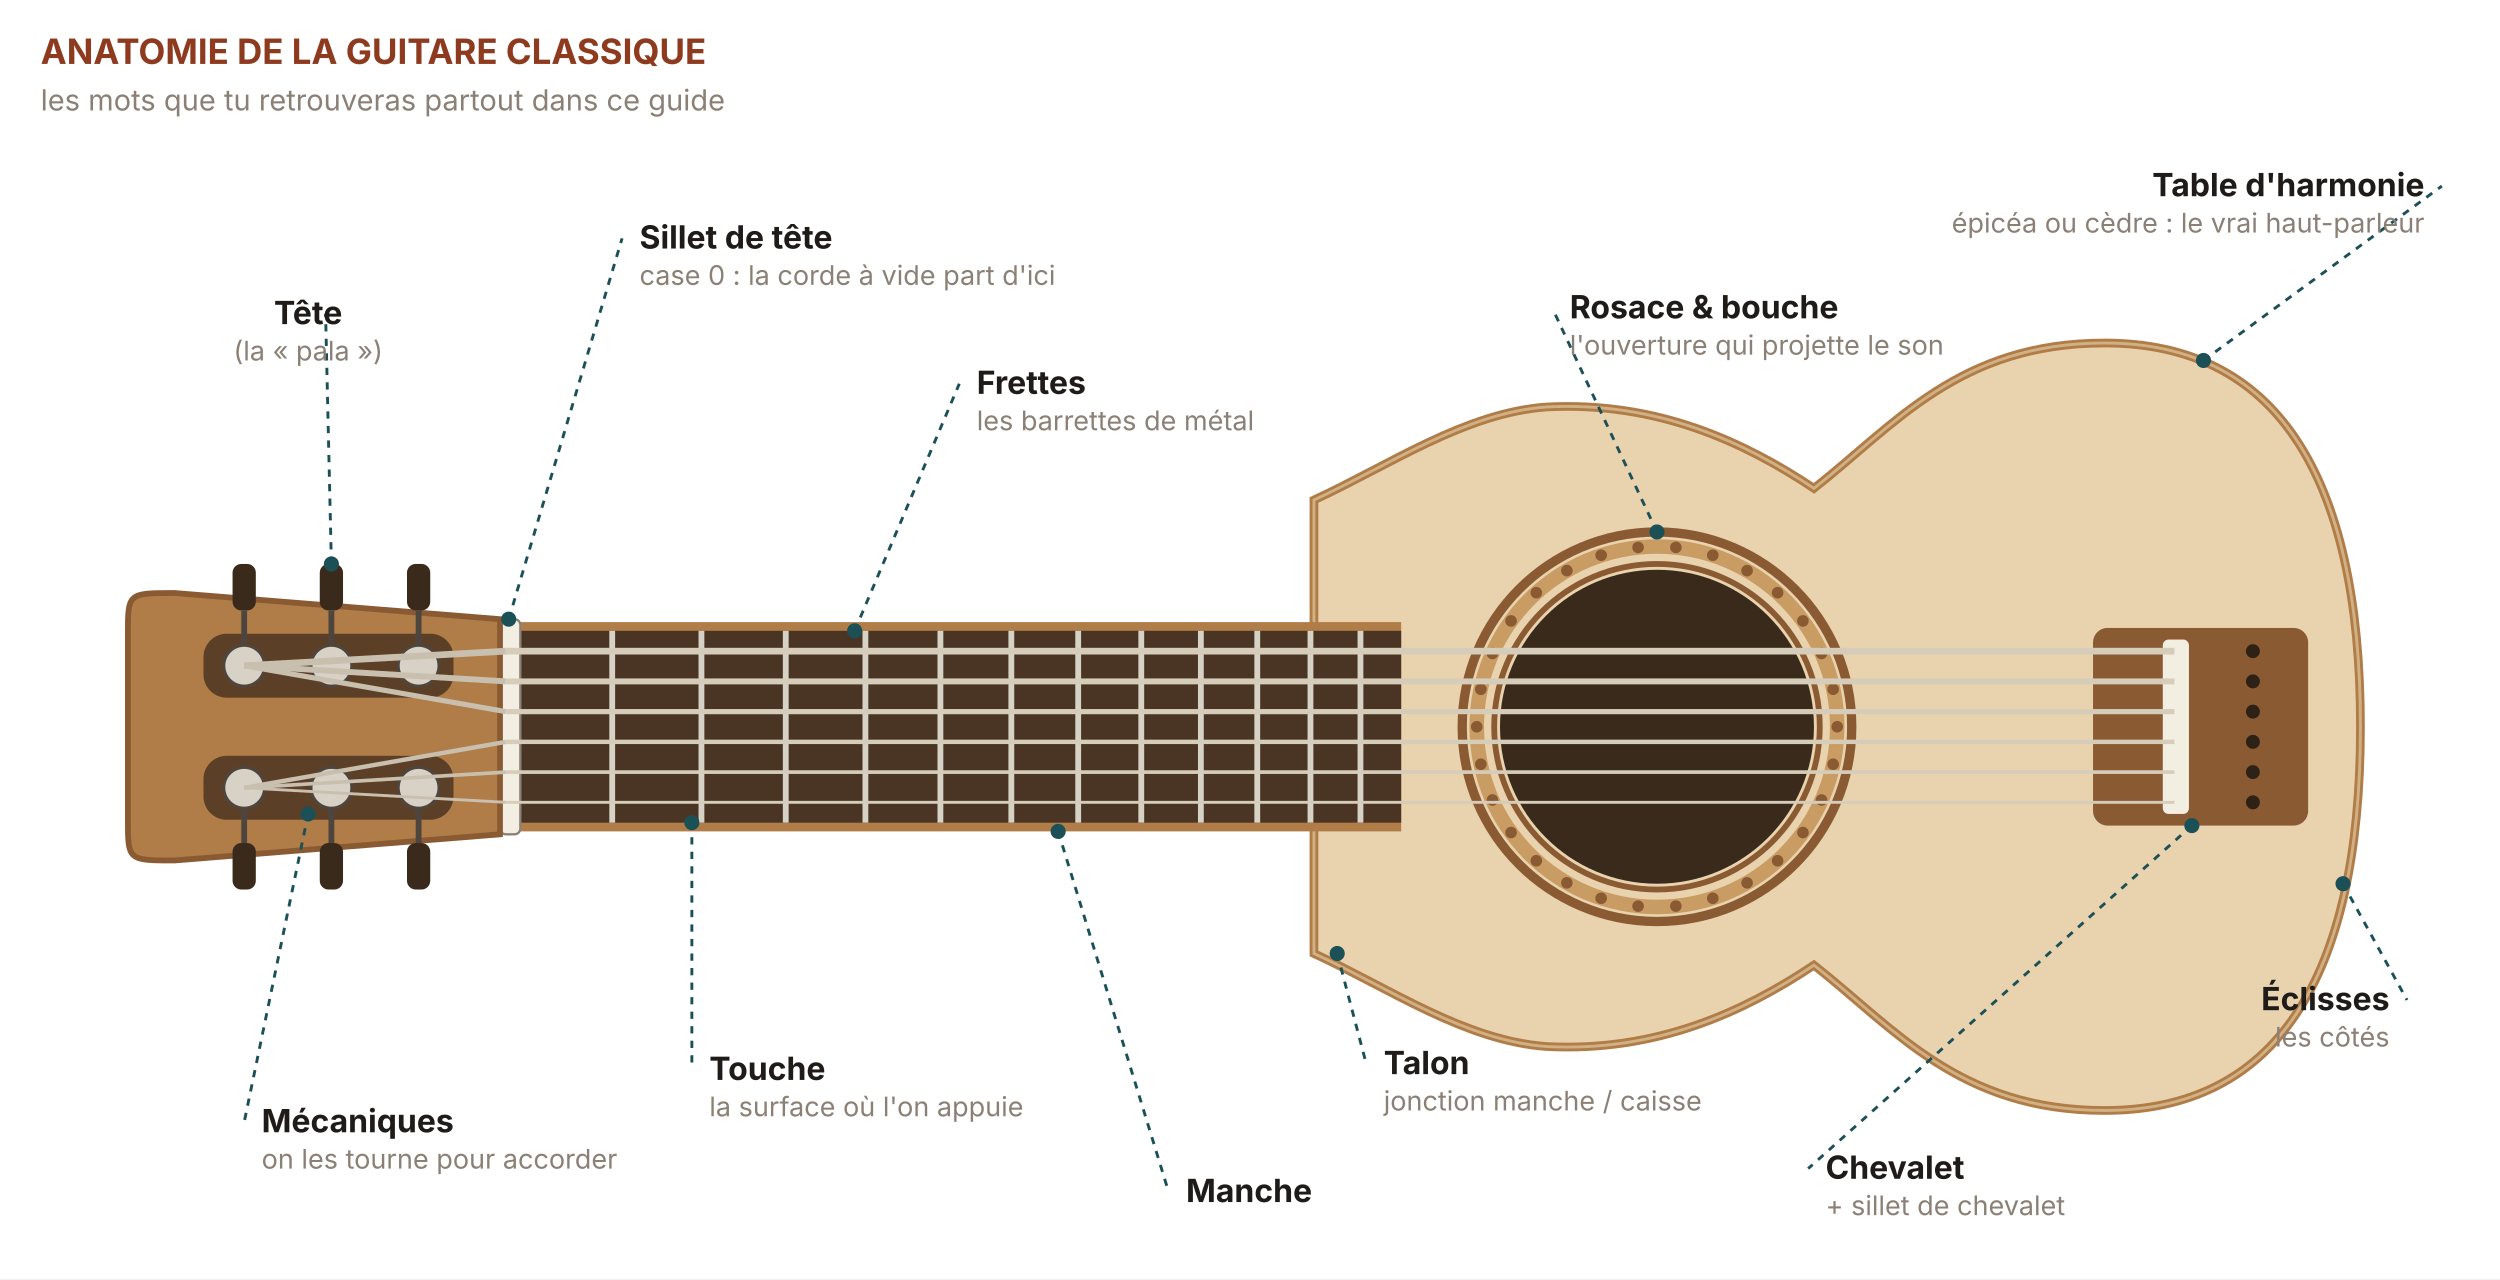
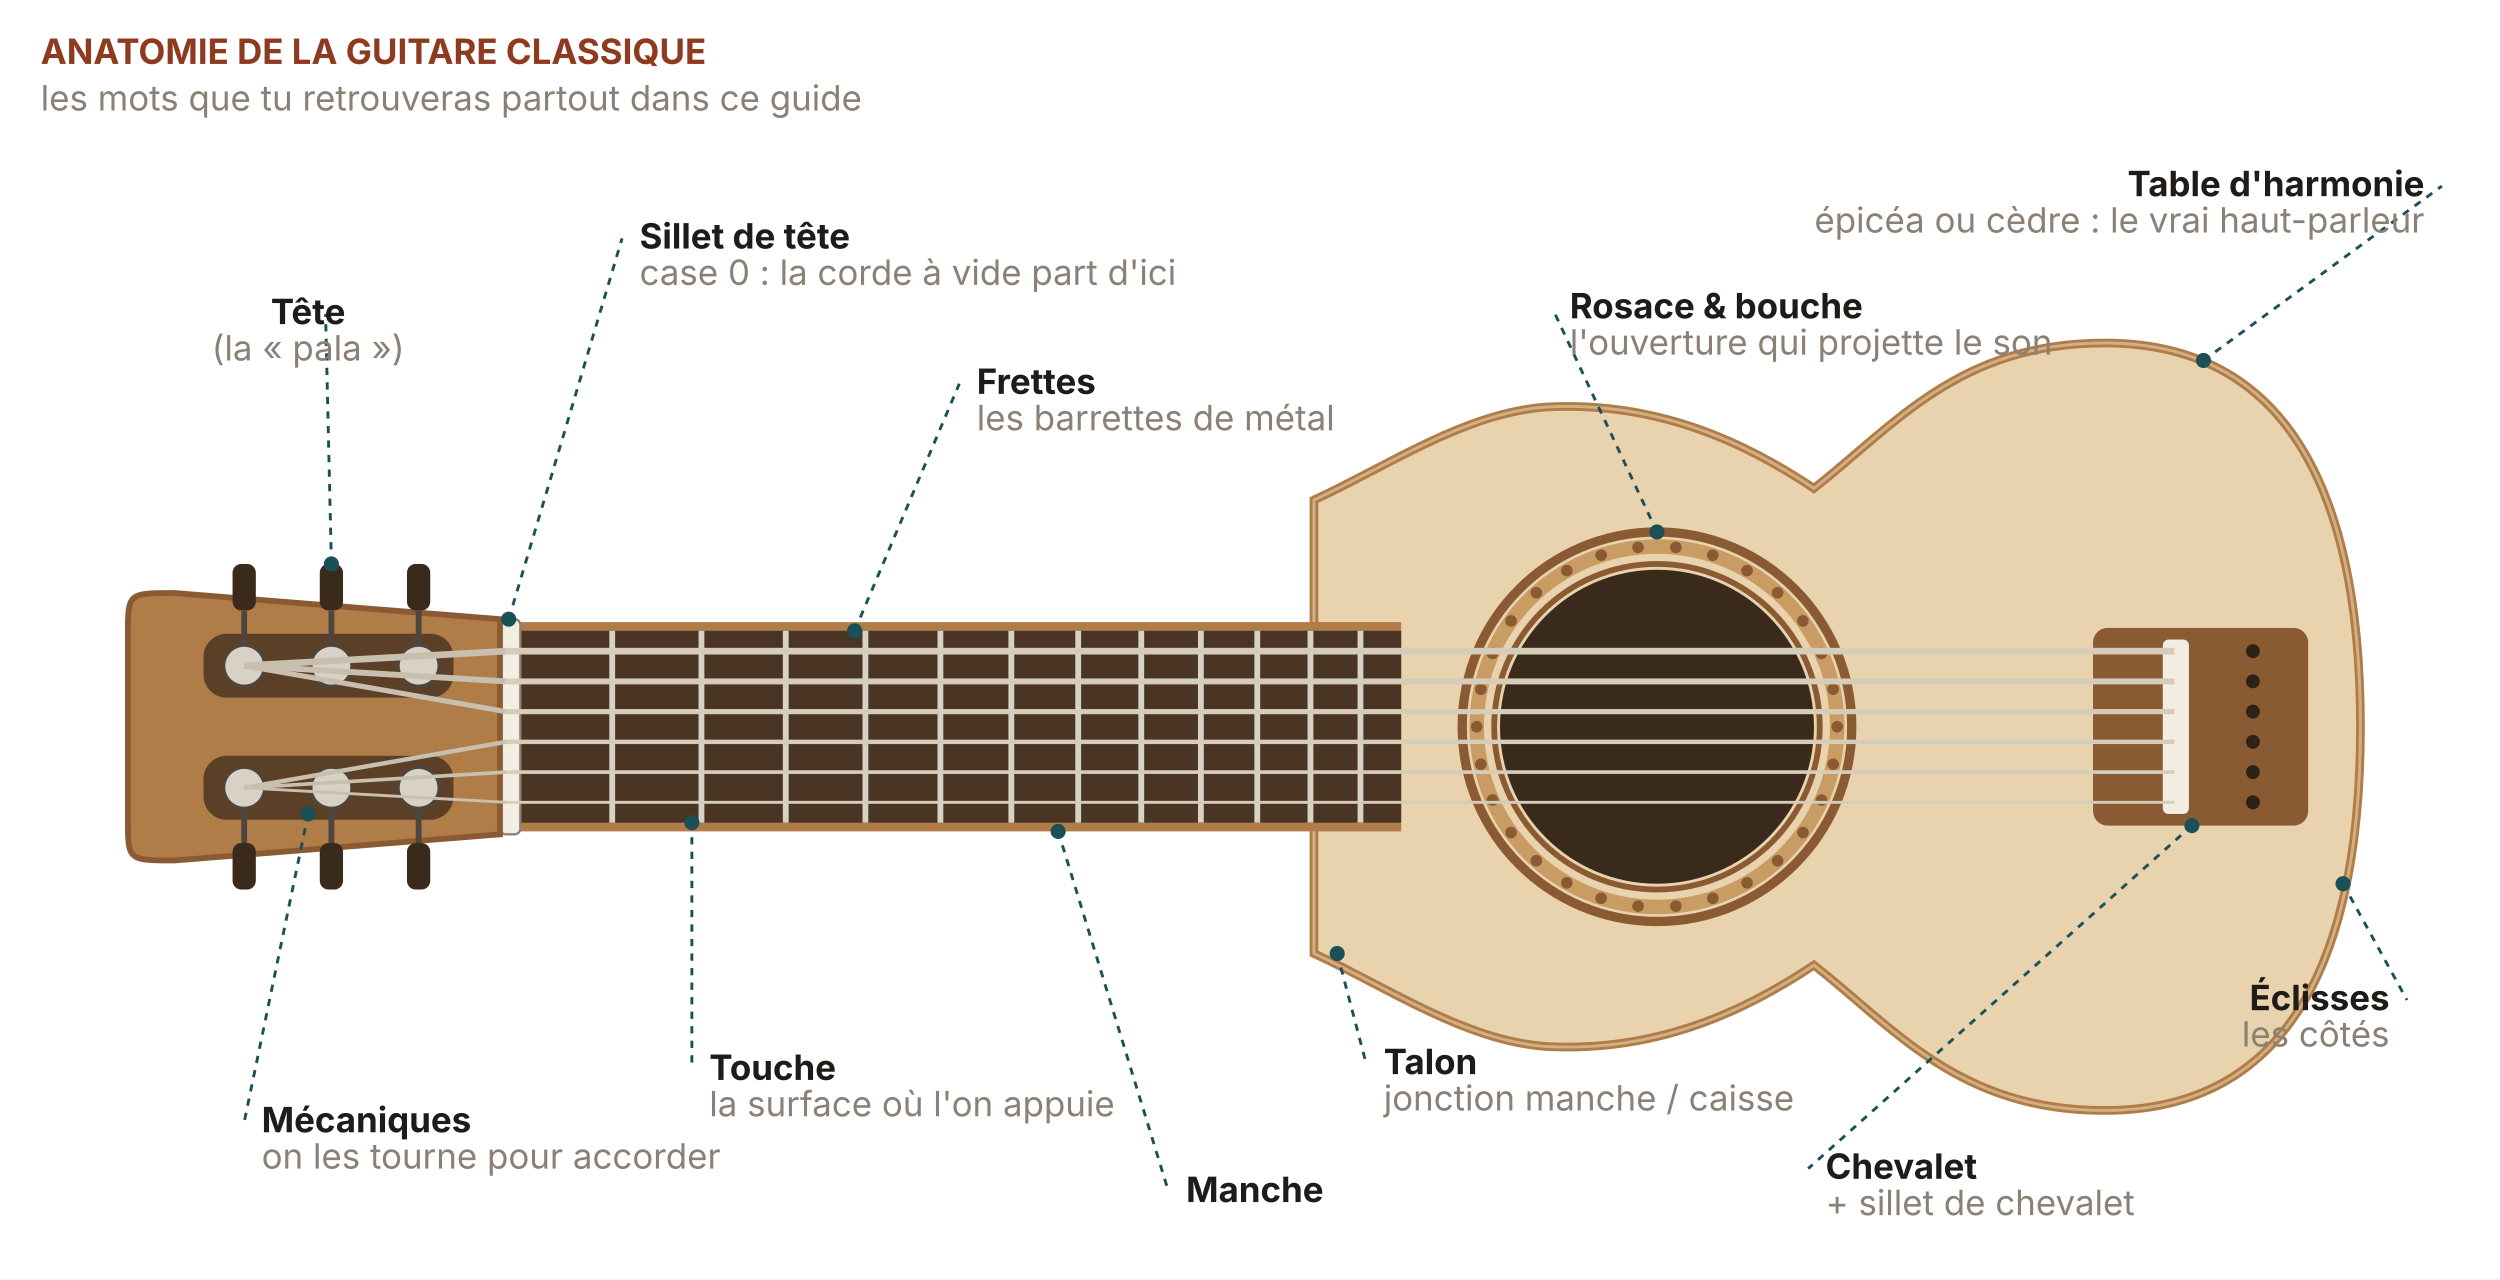
<svg xmlns="http://www.w3.org/2000/svg" width="860" height="440" viewBox="0 0 860 440" font-family="Inter, 'DejaVu Sans', sans-serif">
  <rect width="860" height="440" fill="#FFFFFF" />
  <text x="14" y="22" font-size="12" font-weight="700" fill="#8E3A1E">ANATOMIE DE LA GUITARE CLASSIQUE</text>
-   <text x="14" y="38" font-size="10" fill="#8B8075">les mots que tu retrouveras partout dans ce guide</text>
+   <text x="14" y="38" font-size="12" fill="#8B8075">les mots que tu retrouveras partout dans ce guide</text>
  <path d="M 452.0 172.0 C 478.0 160.0, 504.0 142.0, 532.0 140.0 C 570.0 138.0, 600.0 152.0, 624.0 168.0 C 652.0 146.0, 674.0 118.0, 724.0 118.0 C 782.0 118.0, 812.0 162.0, 812.0 250.0 C 812.0 338.0, 782.0 382.0, 724.0 382.0 C 674.0 382.0, 652.0 354.0, 624.0 332.0 C 600.0 348.0, 570.0 362.0, 532.0 360.0 C 504.0 358.0, 478.0 340.0, 452.0 328.0 Z" fill="#E8D3AE" stroke="#B07C48" stroke-width="3" />
  <path d="M 452.0 172.0 C 478.0 160.0, 504.0 142.0, 532.0 140.0 C 570.0 138.0, 600.0 152.0, 624.0 168.0 C 652.0 146.0, 674.0 118.0, 724.0 118.0 C 782.0 118.0, 812.0 162.0, 812.0 250.0 C 812.0 338.0, 782.0 382.0, 724.0 382.0 C 674.0 382.0, 652.0 354.0, 624.0 332.0 C 600.0 348.0, 570.0 362.0, 532.0 360.0 C 504.0 358.0, 478.0 340.0, 452.0 328.0 Z" fill="none" stroke="#D9BE93" stroke-width="1" transform="translate(0,0) scale(1)" opacity=".8" />
  <circle cx="570.0" cy="250.0" r="67" fill="none" stroke="#8A5A33" stroke-width="3.2" />
  <circle cx="570.0" cy="250.0" r="62" fill="none" stroke="#C99C63" stroke-width="5" />
  <circle cx="570.0" cy="250.0" r="56" fill="none" stroke="#8A5A33" stroke-width="2" />
  <circle cx="570.0" cy="250.0" r="54" fill="#3A2A1C" />
  <circle cx="632.0" cy="250.0" r="2" fill="#8A5A33" />
  <circle cx="630.6" cy="262.9" r="2" fill="#8A5A33" />
  <circle cx="626.6" cy="275.2" r="2" fill="#8A5A33" />
  <circle cx="620.2" cy="286.4" r="2" fill="#8A5A33" />
  <circle cx="611.5" cy="296.1" r="2" fill="#8A5A33" />
  <circle cx="601.0" cy="303.7" r="2" fill="#8A5A33" />
  <circle cx="589.2" cy="309.0" r="2" fill="#8A5A33" />
  <circle cx="576.5" cy="311.7" r="2" fill="#8A5A33" />
  <circle cx="563.5" cy="311.7" r="2" fill="#8A5A33" />
  <circle cx="550.8" cy="309.0" r="2" fill="#8A5A33" />
  <circle cx="539.0" cy="303.7" r="2" fill="#8A5A33" />
  <circle cx="528.5" cy="296.1" r="2" fill="#8A5A33" />
  <circle cx="519.8" cy="286.4" r="2" fill="#8A5A33" />
  <circle cx="513.4" cy="275.2" r="2" fill="#8A5A33" />
  <circle cx="509.4" cy="262.9" r="2" fill="#8A5A33" />
  <circle cx="508.0" cy="250.0" r="2" fill="#8A5A33" />
  <circle cx="509.4" cy="237.1" r="2" fill="#8A5A33" />
  <circle cx="513.4" cy="224.8" r="2" fill="#8A5A33" />
  <circle cx="519.8" cy="213.6" r="2" fill="#8A5A33" />
  <circle cx="528.5" cy="203.9" r="2" fill="#8A5A33" />
  <circle cx="539.0" cy="196.3" r="2" fill="#8A5A33" />
  <circle cx="550.8" cy="191.0" r="2" fill="#8A5A33" />
  <circle cx="563.5" cy="188.3" r="2" fill="#8A5A33" />
  <circle cx="576.5" cy="188.3" r="2" fill="#8A5A33" />
  <circle cx="589.2" cy="191.0" r="2" fill="#8A5A33" />
  <circle cx="601.0" cy="196.3" r="2" fill="#8A5A33" />
  <circle cx="611.5" cy="203.9" r="2" fill="#8A5A33" />
  <circle cx="620.2" cy="213.6" r="2" fill="#8A5A33" />
  <circle cx="626.6" cy="224.8" r="2" fill="#8A5A33" />
  <circle cx="630.6" cy="237.1" r="2" fill="#8A5A33" />
  <rect x="720.0" y="216.0" width="74" height="68" rx="5" fill="#8A5A33" />
  <rect x="744.0" y="220.0" width="9" height="60" rx="2" fill="#F3EEE2" />
  <circle cx="775.0" cy="224.0" r="2.4" fill="#2E2116" />
  <circle cx="775.0" cy="234.4" r="2.4" fill="#2E2116" />
  <circle cx="775.0" cy="244.8" r="2.4" fill="#2E2116" />
  <circle cx="775.0" cy="255.2" r="2.4" fill="#2E2116" />
  <circle cx="775.0" cy="265.6" r="2.4" fill="#2E2116" />
  <circle cx="775.0" cy="276.0" r="2.4" fill="#2E2116" />
  <rect x="178.0" y="214.0" width="304.0" height="72" fill="#B07C48" />
  <rect x="178.0" y="217.0" width="304.0" height="66" fill="#4A3524" />
  <line x1="210.6" y1="217.0" x2="210.6" y2="283.0" stroke="#D7D2C6" stroke-width="2" />
  <line x1="241.3" y1="217.0" x2="241.3" y2="283.0" stroke="#D7D2C6" stroke-width="2" />
  <line x1="270.3" y1="217.0" x2="270.3" y2="283.0" stroke="#D7D2C6" stroke-width="2" />
  <line x1="297.7" y1="217.0" x2="297.7" y2="283.0" stroke="#D7D2C6" stroke-width="2" />
  <line x1="323.5" y1="217.0" x2="323.5" y2="283.0" stroke="#D7D2C6" stroke-width="2" />
  <line x1="347.9" y1="217.0" x2="347.9" y2="283.0" stroke="#D7D2C6" stroke-width="2" />
  <line x1="370.9" y1="217.0" x2="370.9" y2="283.0" stroke="#D7D2C6" stroke-width="2" />
  <line x1="392.6" y1="217.0" x2="392.6" y2="283.0" stroke="#D7D2C6" stroke-width="2" />
  <line x1="413.1" y1="217.0" x2="413.1" y2="283.0" stroke="#D7D2C6" stroke-width="2" />
  <line x1="432.5" y1="217.0" x2="432.5" y2="283.0" stroke="#D7D2C6" stroke-width="2" />
  <line x1="450.8" y1="217.0" x2="450.8" y2="283.0" stroke="#D7D2C6" stroke-width="2" />
  <line x1="468.0" y1="217.0" x2="468.0" y2="283.0" stroke="#D7D2C6" stroke-width="2" />
  <rect x="172.0" y="213.0" width="7" height="74" rx="2" fill="#F3EEE2" stroke="#8B8075" stroke-width=".8" />
  <path d="M 172.0 213.0 L 60.0 204.0 C 44.0 204.0, 44.0 204.0, 44.0 218.0 L 44.0 282.0 C 44.0 296.0, 44.0 296.0, 60.0 296.0 L 172.0 287.0 Z" fill="#B07C48" stroke="#8A5A33" stroke-width="2" />
  <rect x="70.0" y="218.0" width="86" height="22" rx="8" fill="#5C3F27" />
  <rect x="70.0" y="260.0" width="86" height="22" rx="8" fill="#5C3F27" />
  <circle cx="84.0" cy="229.0" r="7" fill="#D8D2C6" stroke="#4E463E" stroke-width="1" />
  <circle cx="84.0" cy="271.0" r="7" fill="#D8D2C6" stroke="#4E463E" stroke-width="1" />
  <rect x="80.0" y="194.0" width="8" height="16" rx="3" fill="#3A2A1C" />
  <line x1="84.0" y1="210.0" x2="84.0" y2="222.0" stroke="#4E463E" stroke-width="2" />
  <rect x="80.0" y="290.0" width="8" height="16" rx="3" fill="#3A2A1C" />
  <line x1="84.0" y1="290.0" x2="84.0" y2="278.0" stroke="#4E463E" stroke-width="2" />
  <circle cx="114.0" cy="229.0" r="7" fill="#D8D2C6" stroke="#4E463E" stroke-width="1" />
  <circle cx="114.0" cy="271.0" r="7" fill="#D8D2C6" stroke="#4E463E" stroke-width="1" />
  <rect x="110.0" y="194.0" width="8" height="16" rx="3" fill="#3A2A1C" />
  <line x1="114.0" y1="210.0" x2="114.0" y2="222.0" stroke="#4E463E" stroke-width="2" />
  <rect x="110.0" y="290.0" width="8" height="16" rx="3" fill="#3A2A1C" />
  <line x1="114.0" y1="290.0" x2="114.0" y2="278.0" stroke="#4E463E" stroke-width="2" />
  <circle cx="144.0" cy="229.0" r="7" fill="#D8D2C6" stroke="#4E463E" stroke-width="1" />
  <circle cx="144.0" cy="271.0" r="7" fill="#D8D2C6" stroke="#4E463E" stroke-width="1" />
  <rect x="140.0" y="194.0" width="8" height="16" rx="3" fill="#3A2A1C" />
  <line x1="144.0" y1="210.0" x2="144.0" y2="222.0" stroke="#4E463E" stroke-width="2" />
  <rect x="140.0" y="290.0" width="8" height="16" rx="3" fill="#3A2A1C" />
  <line x1="144.0" y1="290.0" x2="144.0" y2="278.0" stroke="#4E463E" stroke-width="2" />
  <line x1="84.0" y1="229.0" x2="174.0" y2="224.0" stroke="#C9BFAE" stroke-width="2.30" />
  <line x1="174.0" y1="224.0" x2="748.0" y2="224.0" stroke="#D6CCBA" stroke-width="2.30" />
  <line x1="84.0" y1="229.0" x2="174.0" y2="234.4" stroke="#C9BFAE" stroke-width="2.04" />
  <line x1="174.0" y1="234.4" x2="748.0" y2="234.4" stroke="#D6CCBA" stroke-width="2.04" />
  <line x1="84.0" y1="229.0" x2="174.0" y2="244.8" stroke="#C9BFAE" stroke-width="1.78" />
  <line x1="174.0" y1="244.8" x2="748.0" y2="244.8" stroke="#D6CCBA" stroke-width="1.78" />
  <line x1="84.0" y1="271.0" x2="174.0" y2="255.2" stroke="#C9BFAE" stroke-width="1.52" />
  <line x1="174.0" y1="255.2" x2="748.0" y2="255.2" stroke="#D6CCBA" stroke-width="1.52" />
  <line x1="84.0" y1="271.0" x2="174.0" y2="265.6" stroke="#C9BFAE" stroke-width="1.26" />
  <line x1="174.0" y1="265.6" x2="748.0" y2="265.6" stroke="#D6CCBA" stroke-width="1.26" />
  <line x1="84.0" y1="271.0" x2="174.0" y2="276.0" stroke="#C9BFAE" stroke-width="1.00" />
  <line x1="174.0" y1="276.0" x2="748.0" y2="276.0" stroke="#D6CCBA" stroke-width="1.00" />
  <path d="M114.0 194.0 L112.0 108.0" stroke="#1C5057" stroke-width="1" fill="none" stroke-dasharray="2.5 2.5" />
  <circle cx="114.0" cy="194.0" r="2.6" fill="#1C5057" />
-   <text x="106.0" y="111.5" text-anchor="middle" font-size="11" font-weight="650" fill="#1F1B18">Tête</text>
-   <text x="106.0" y="124.0" text-anchor="middle" font-size="9.3" fill="#8B8075">(la « pala »)</text>
+   <text x="106.0" y="111.5" text-anchor="middle" font-size="12" font-weight="650" fill="#1F1B18">Tête</text>
+   <text x="106.0" y="124.0" text-anchor="middle" font-size="12" fill="#8B8075">(la « pala »)</text>
  <path d="M106.0 280.0 L84.0 386.0" stroke="#1C5057" stroke-width="1" fill="none" stroke-dasharray="2.5 2.5" />
  <circle cx="106.0" cy="280.0" r="2.6" fill="#1C5057" />
-   <text x="90.0" y="389.5" text-anchor="start" font-size="11" font-weight="650" fill="#1F1B18">Mécaniques</text>
-   <text x="90.0" y="402.0" text-anchor="start" font-size="9.3" fill="#8B8075">on les tourne pour accorder</text>
+   <text x="90.0" y="389.5" text-anchor="start" font-size="12" font-weight="650" fill="#1F1B18">Mécaniques</text>
+   <text x="90.0" y="402.0" text-anchor="start" font-size="12" fill="#8B8075">on les tourne pour accorder</text>
  <path d="M175.0 213.0 L214.0 82.0" stroke="#1C5057" stroke-width="1" fill="none" stroke-dasharray="2.5 2.5" />
  <circle cx="175.0" cy="213.0" r="2.6" fill="#1C5057" />
-   <text x="220.0" y="85.5" text-anchor="start" font-size="11" font-weight="650" fill="#1F1B18">Sillet de tête</text>
-   <text x="220.0" y="98.0" text-anchor="start" font-size="9.3" fill="#8B8075">case 0 : la corde à vide part d'ici</text>
+   <text x="220.0" y="85.5" text-anchor="start" font-size="12" font-weight="650" fill="#1F1B18">Sillet de tête</text>
+   <text x="220.0" y="98.0" text-anchor="start" font-size="12" fill="#8B8075">case 0 : la corde à vide part d'ici</text>
  <path d="M294.0 217.0 L330.0 132.0" stroke="#1C5057" stroke-width="1" fill="none" stroke-dasharray="2.5 2.5" />
  <circle cx="294.0" cy="217.0" r="2.6" fill="#1C5057" />
-   <text x="336.0" y="135.5" text-anchor="start" font-size="11" font-weight="650" fill="#1F1B18">Frettes</text>
-   <text x="336.0" y="148.0" text-anchor="start" font-size="9.3" fill="#8B8075">les barrettes de métal</text>
+   <text x="336.0" y="135.5" text-anchor="start" font-size="12" font-weight="650" fill="#1F1B18">Frettes</text>
+   <text x="336.0" y="148.0" text-anchor="start" font-size="12" fill="#8B8075">les barrettes de métal</text>
  <path d="M238.0 283.0 L238.0 368.0" stroke="#1C5057" stroke-width="1" fill="none" stroke-dasharray="2.5 2.5" />
  <circle cx="238.0" cy="283.0" r="2.6" fill="#1C5057" />
-   <text x="244.0" y="371.5" text-anchor="start" font-size="11" font-weight="650" fill="#1F1B18">Touche</text>
-   <text x="244.0" y="384.0" text-anchor="start" font-size="9.3" fill="#8B8075">la surface où l'on appuie</text>
+   <text x="244.0" y="371.5" text-anchor="start" font-size="12" font-weight="650" fill="#1F1B18">Touche</text>
+   <text x="244.0" y="384.0" text-anchor="start" font-size="12" fill="#8B8075">la surface où l'on appuie</text>
  <path d="M364.0 286.0 L402.0 410.0" stroke="#1C5057" stroke-width="1" fill="none" stroke-dasharray="2.5 2.5" />
  <circle cx="364.0" cy="286.0" r="2.6" fill="#1C5057" />
-   <text x="408.0" y="413.5" text-anchor="start" font-size="11" font-weight="650" fill="#1F1B18">Manche</text>
+   <text x="408.0" y="413.5" text-anchor="start" font-size="12" font-weight="650" fill="#1F1B18">Manche</text>
  <path d="M570.0 183.0 L534.0 106.0" stroke="#1C5057" stroke-width="1" fill="none" stroke-dasharray="2.5 2.5" />
  <circle cx="570.0" cy="183.0" r="2.6" fill="#1C5057" />
-   <text x="540.0" y="109.5" text-anchor="start" font-size="11" font-weight="650" fill="#1F1B18">Rosace &amp; bouche</text>
-   <text x="540.0" y="122.0" text-anchor="start" font-size="9.3" fill="#8B8075">l'ouverture qui projette le son</text>
+   <text x="540.0" y="109.5" text-anchor="start" font-size="12" font-weight="650" fill="#1F1B18">Rosace &amp; bouche</text>
+   <text x="540.0" y="122.0" text-anchor="start" font-size="12" fill="#8B8075">l'ouverture qui projette le son</text>
  <path d="M758.0 124.0 L840.0 64.0" stroke="#1C5057" stroke-width="1" fill="none" stroke-dasharray="2.5 2.5" />
  <circle cx="758.0" cy="124.0" r="2.6" fill="#1C5057" />
-   <text x="834.0" y="67.5" text-anchor="end" font-size="11" font-weight="650" fill="#1F1B18">Table d'harmonie</text>
-   <text x="834.0" y="80.0" text-anchor="end" font-size="9.3" fill="#8B8075">épicéa ou cèdre : le vrai haut-parleur</text>
+   <text x="834.0" y="67.5" text-anchor="end" font-size="12" font-weight="650" fill="#1F1B18">Table d'harmonie</text>
+   <text x="834.0" y="80.0" text-anchor="end" font-size="12" fill="#8B8075">épicéa ou cèdre : le vrai haut-parleur</text>
  <path d="M806.0 304.0 L828.0 344.0" stroke="#1C5057" stroke-width="1" fill="none" stroke-dasharray="2.5 2.5" />
  <circle cx="806.0" cy="304.0" r="2.6" fill="#1C5057" />
-   <text x="822.0" y="347.5" text-anchor="end" font-size="11" font-weight="650" fill="#1F1B18">Éclisses</text>
-   <text x="822.0" y="360.0" text-anchor="end" font-size="9.3" fill="#8B8075">les côtés</text>
+   <text x="822.0" y="347.5" text-anchor="end" font-size="12" font-weight="650" fill="#1F1B18">Éclisses</text>
+   <text x="822.0" y="360.0" text-anchor="end" font-size="12" fill="#8B8075">les côtés</text>
  <path d="M754.0 284.0 L622.0 402.0" stroke="#1C5057" stroke-width="1" fill="none" stroke-dasharray="2.5 2.5" />
  <circle cx="754.0" cy="284.0" r="2.6" fill="#1C5057" />
-   <text x="628.0" y="405.5" text-anchor="start" font-size="11" font-weight="650" fill="#1F1B18">Chevalet</text>
-   <text x="628.0" y="418.0" text-anchor="start" font-size="9.3" fill="#8B8075">+ sillet de chevalet</text>
+   <text x="628.0" y="405.5" text-anchor="start" font-size="12" font-weight="650" fill="#1F1B18">Chevalet</text>
+   <text x="628.0" y="418.0" text-anchor="start" font-size="12" fill="#8B8075">+ sillet de chevalet</text>
  <path d="M460.0 328.0 L470.0 366.0" stroke="#1C5057" stroke-width="1" fill="none" stroke-dasharray="2.5 2.5" />
  <circle cx="460.0" cy="328.0" r="2.6" fill="#1C5057" />
-   <text x="476.0" y="369.5" text-anchor="start" font-size="11" font-weight="650" fill="#1F1B18">Talon</text>
-   <text x="476.0" y="382.0" text-anchor="start" font-size="9.3" fill="#8B8075">jonction manche / caisse</text>
+   <text x="476.0" y="369.5" text-anchor="start" font-size="12" font-weight="650" fill="#1F1B18">Talon</text>
+   <text x="476.0" y="382.0" text-anchor="start" font-size="12" fill="#8B8075">jonction manche / caisse</text>
</svg>
